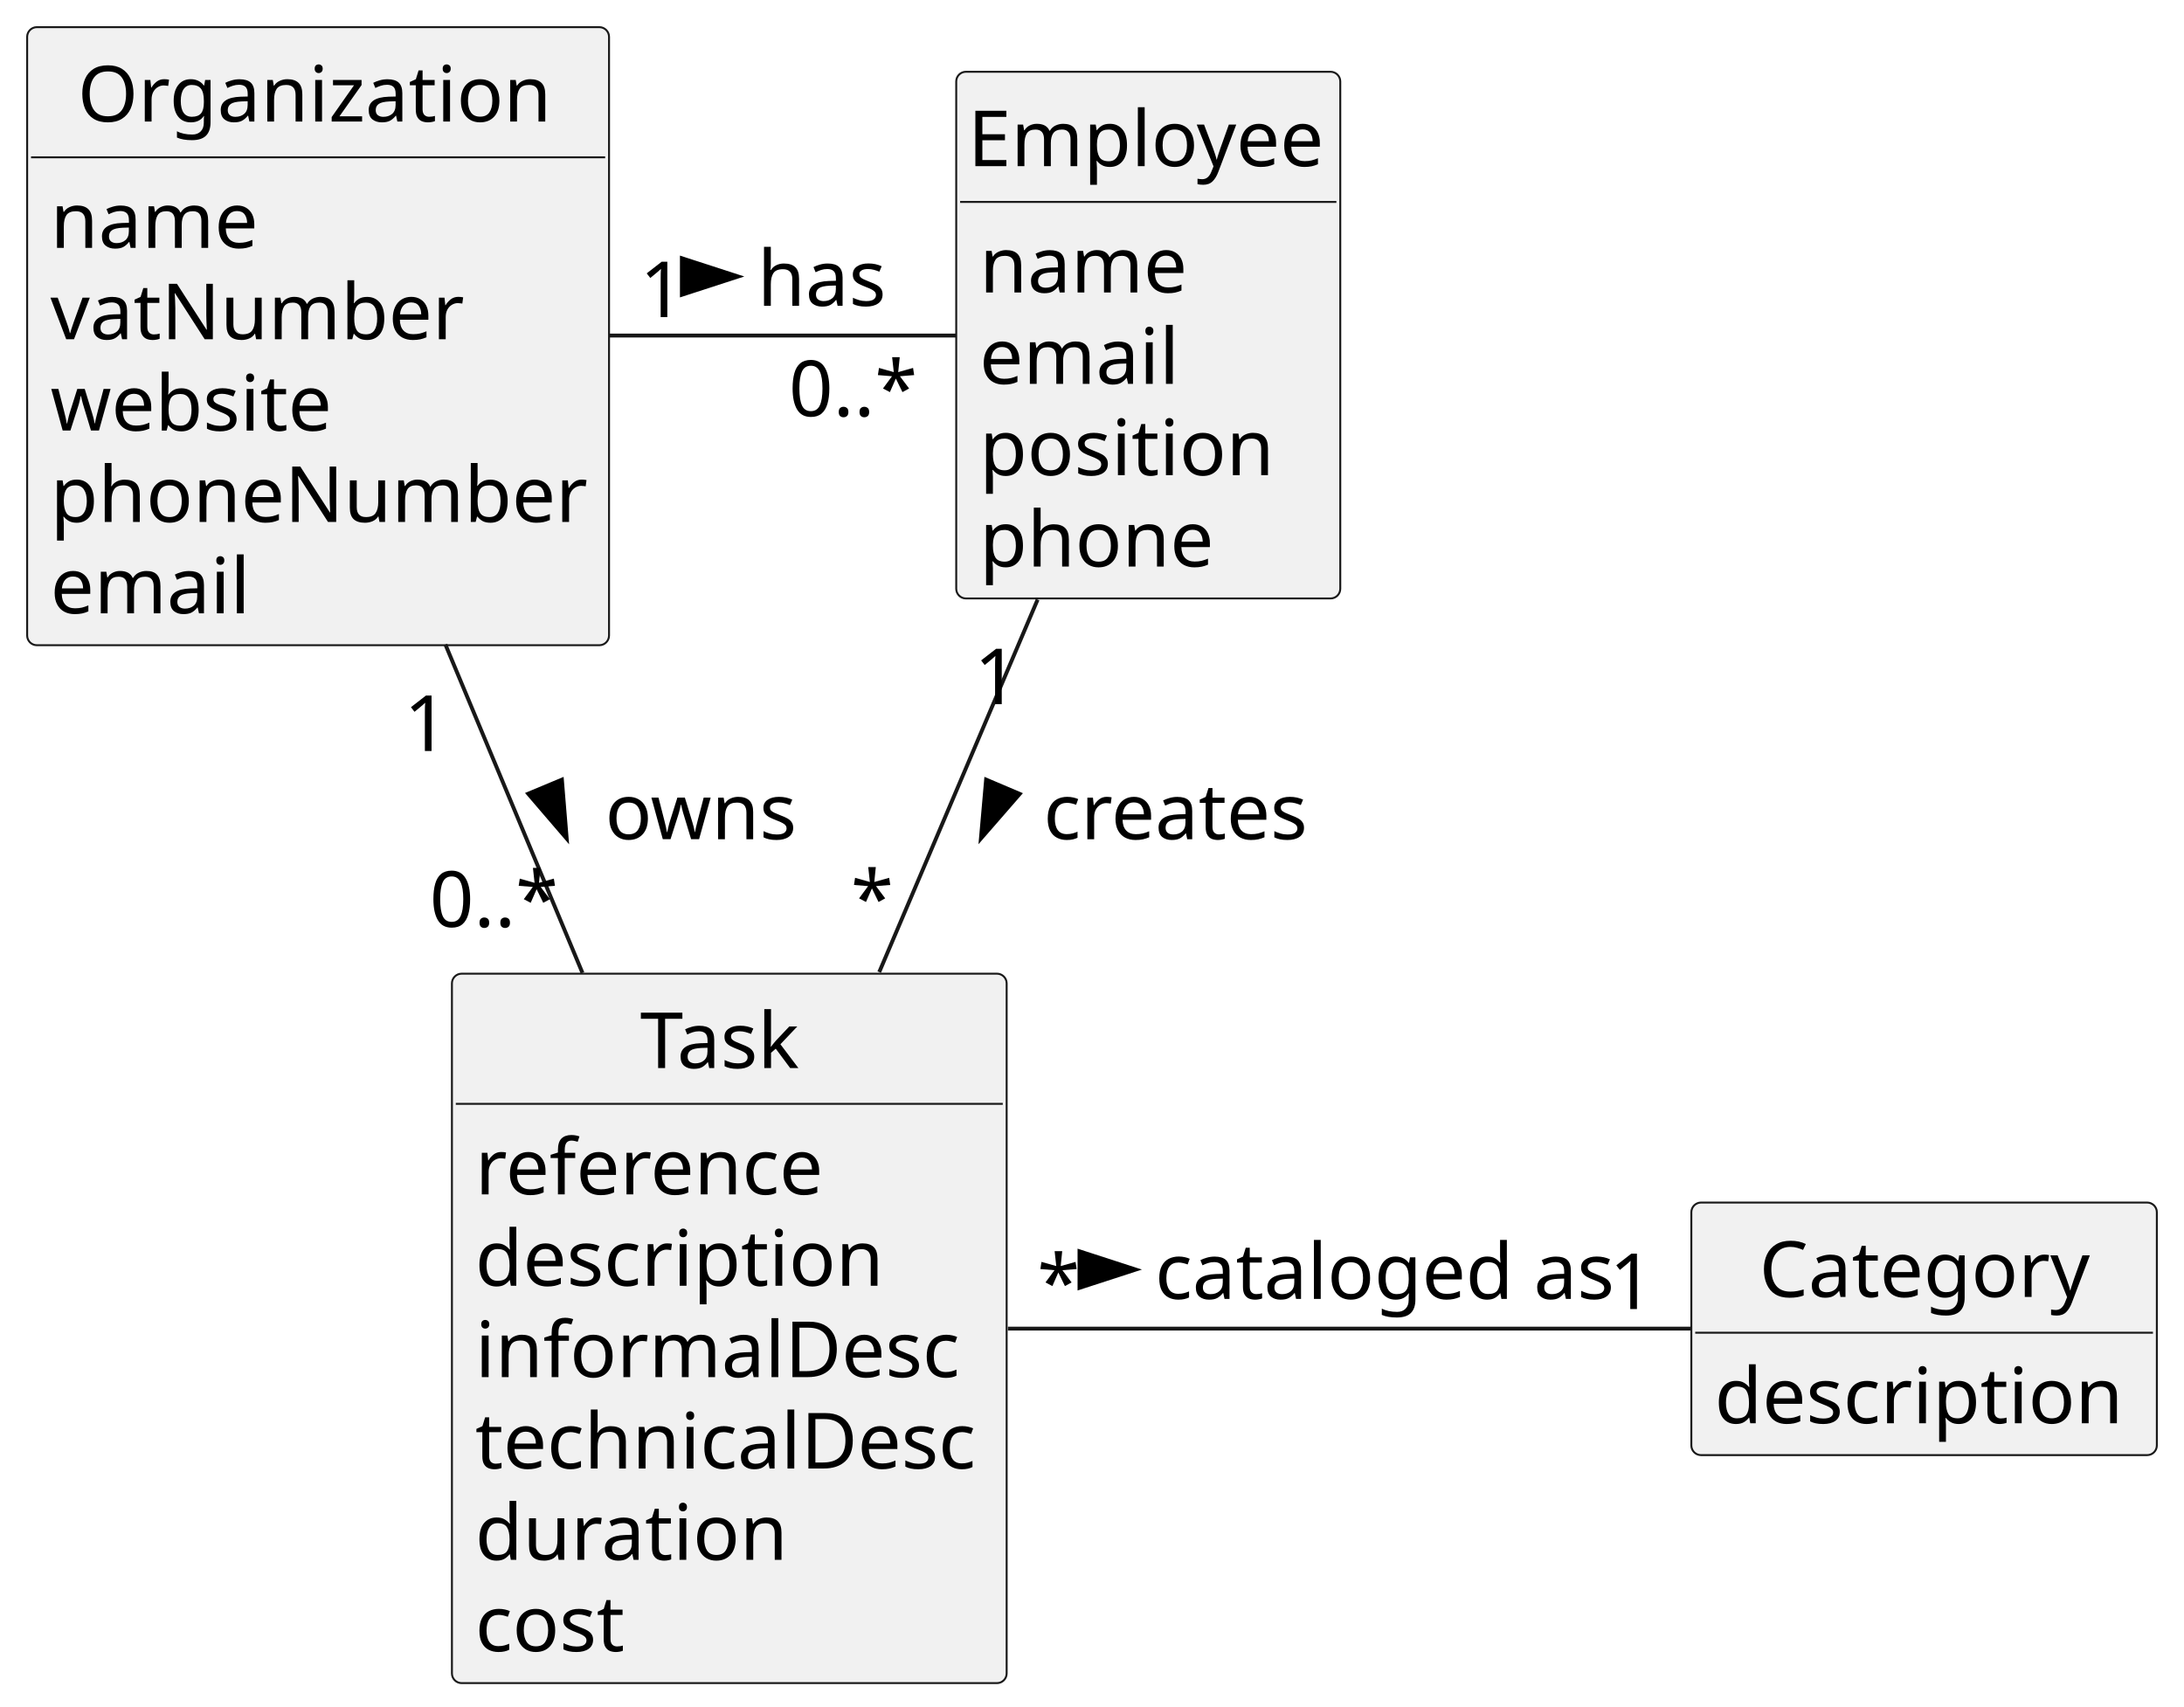
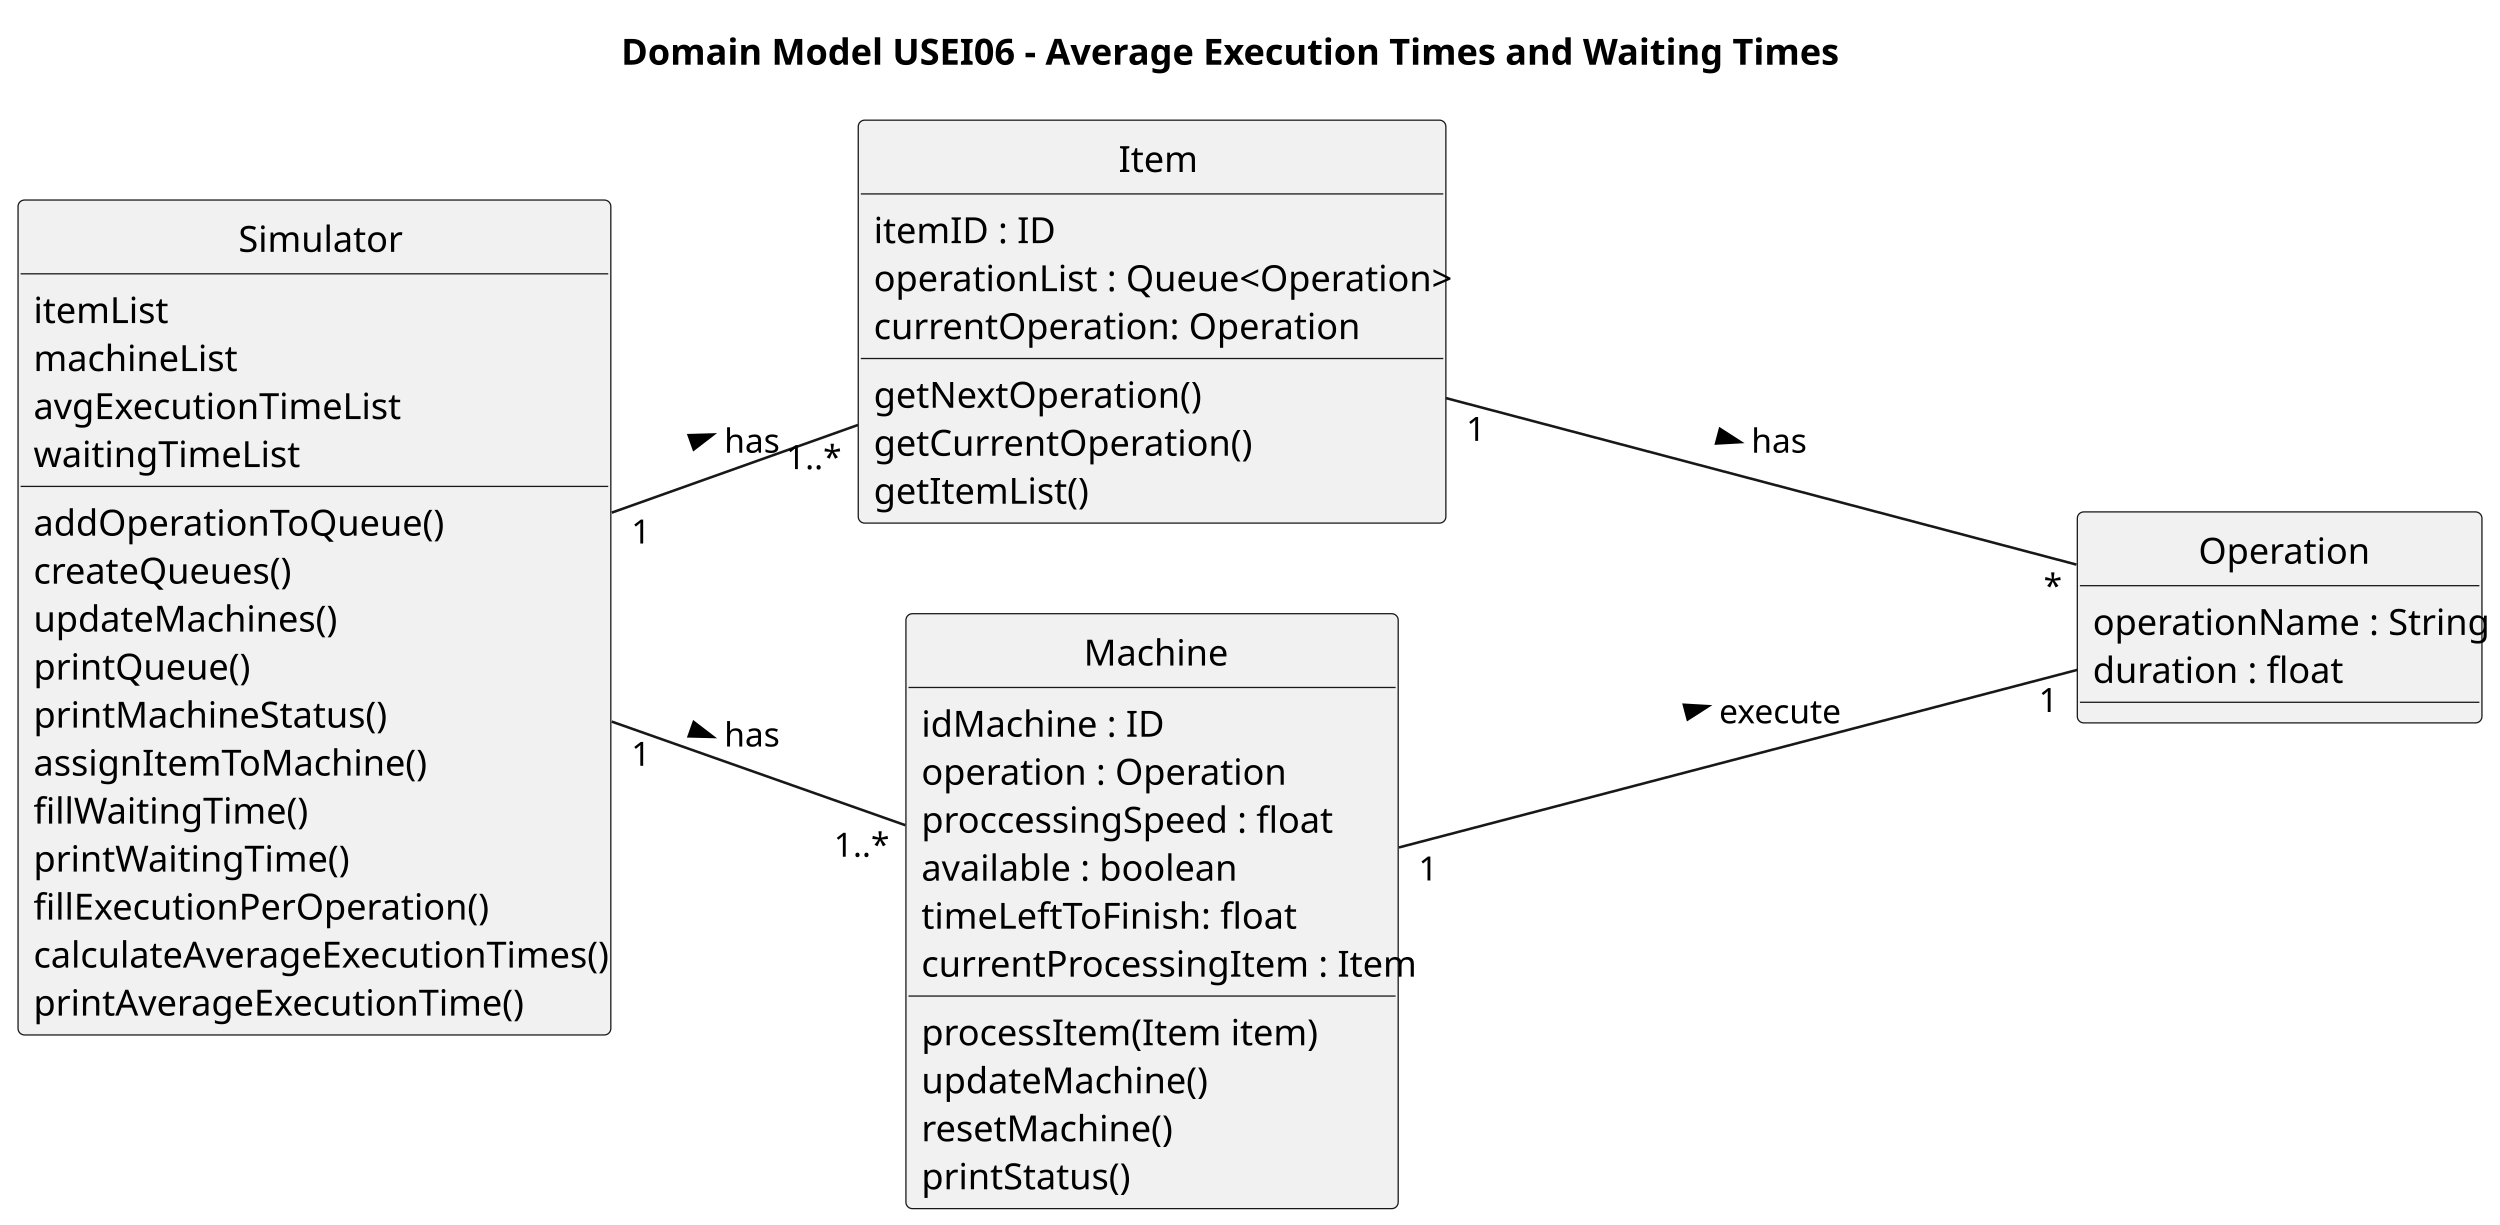
- <svg xmlns="http://www.w3.org/2000/svg" contentStyleType="text/css" height="440px" preserveAspectRatio="none" style="width:563px;height:440px;background:#FFFFFF;" version="1.1" viewBox="0 0 563 440" width="563px" zoomAndPan="magnify">
+ <svg xmlns="http://www.w3.org/2000/svg" contentStyleType="text/css" height="475px" preserveAspectRatio="none" style="width:970px;height:475px;background:#FFFFFF;" version="1.1" viewBox="0 0 970 475" width="970px" zoomAndPan="magnify">
  <defs />
  <g>
-     <g id="elem_Organization">
-       <rect codeLine="18" fill="#F1F1F1" height="159.328" id="Organization" rx="2.5" ry="2.5" style="stroke:#181818;stroke-width:0.5;" width="150" x="7" y="7" />
-       <text fill="#000000" font-family="sans-serif" font-size="20" lengthAdjust="spacing" textLength="124" x="20" y="31.336">Organization</text>
-       <line style="stroke:#181818;stroke-width:0.5;" x1="8" x2="156" y1="40.555" y2="40.555" />
-       <text fill="#000000" font-family="sans-serif" font-size="20" lengthAdjust="spacing" textLength="53" x="13" y="63.891">name</text>
-       <text fill="#000000" font-family="sans-serif" font-size="20" lengthAdjust="spacing" textLength="106" x="13" y="87.445">vatNumber</text>
-       <text fill="#000000" font-family="sans-serif" font-size="20" lengthAdjust="spacing" textLength="73" x="13" y="111">website</text>
-       <text fill="#000000" font-family="sans-serif" font-size="20" lengthAdjust="spacing" textLength="138" x="13" y="134.555">phoneNumber</text>
-       <text fill="#000000" font-family="sans-serif" font-size="20" lengthAdjust="spacing" textLength="53" x="13" y="158.109">email</text>
+     <text fill="#000000" font-family="sans-serif" font-size="14" font-weight="bold" lengthAdjust="spacing" textLength="474" x="241" y="25.107">Domain Model USEI06 - Average Execution Times and Waiting Times</text>
+     <g id="elem_Simulator">
+       <rect codeLine="15" fill="#F1F1F1" height="323.938" id="Simulator" rx="2.5" ry="2.5" style="stroke:#181818;stroke-width:0.5;" width="230" x="7" y="77.621" />
+       <text fill="#000000" font-family="sans-serif" font-size="14" lengthAdjust="spacing" textLength="59" x="92.5" y="97.728">Simulator</text>
+       <line style="stroke:#181818;stroke-width:0.5;" x1="8" x2="236" y1="106.242" y2="106.242" />
+       <text fill="#000000" font-family="sans-serif" font-size="14" lengthAdjust="spacing" textLength="48" x="13" y="125.35">itemList</text>
+       <text fill="#000000" font-family="sans-serif" font-size="14" lengthAdjust="spacing" textLength="75" x="13" y="143.971">machineList</text>
+       <text fill="#000000" font-family="sans-serif" font-size="14" lengthAdjust="spacing" textLength="137" x="13" y="162.592">avgExecutionTimeList</text>
+       <text fill="#000000" font-family="sans-serif" font-size="14" lengthAdjust="spacing" textLength="96" x="13" y="181.213">waitingTimeList</text>
+       <line style="stroke:#181818;stroke-width:0.5;" x1="8" x2="236" y1="188.727" y2="188.727" />
+       <text fill="#000000" font-family="sans-serif" font-size="14" lengthAdjust="spacing" textLength="157" x="13" y="207.834">addOperationToQueue()</text>
+       <text fill="#000000" font-family="sans-serif" font-size="14" lengthAdjust="spacing" textLength="100" x="13" y="226.455">createQueues()</text>
+       <text fill="#000000" font-family="sans-serif" font-size="14" lengthAdjust="spacing" textLength="114" x="13" y="245.076">updateMachines()</text>
+       <text fill="#000000" font-family="sans-serif" font-size="14" lengthAdjust="spacing" textLength="81" x="13" y="263.697">printQueue()</text>
+       <text fill="#000000" font-family="sans-serif" font-size="14" lengthAdjust="spacing" textLength="131" x="13" y="282.318">printMachineStatus()</text>
+       <text fill="#000000" font-family="sans-serif" font-size="14" lengthAdjust="spacing" textLength="147" x="13" y="300.94">assignItemToMachine()</text>
+       <text fill="#000000" font-family="sans-serif" font-size="14" lengthAdjust="spacing" textLength="101" x="13" y="319.56">fillWaitingTime()</text>
+       <text fill="#000000" font-family="sans-serif" font-size="14" lengthAdjust="spacing" textLength="116" x="13" y="338.182">printWaitingTime()</text>
+       <text fill="#000000" font-family="sans-serif" font-size="14" lengthAdjust="spacing" textLength="169" x="13" y="356.803">fillExecutionPerOperation()</text>
+       <text fill="#000000" font-family="sans-serif" font-size="14" lengthAdjust="spacing" textLength="218" x="13" y="375.424">calculateAverageExecutionTimes()</text>
+       <text fill="#000000" font-family="sans-serif" font-size="14" lengthAdjust="spacing" textLength="183" x="13" y="394.045">printAverageExecutionTime()</text>
    </g>
-     <g id="elem_Task">
-       <rect codeLine="26" fill="#F1F1F1" height="182.883" id="Task" rx="2.5" ry="2.5" style="stroke:#181818;stroke-width:0.5;" width="143" x="116.5" y="251" />
-       <text fill="#000000" font-family="sans-serif" font-size="20" lengthAdjust="spacing" textLength="46" x="165" y="275.336">Task</text>
-       <line style="stroke:#181818;stroke-width:0.5;" x1="117.5" x2="258.5" y1="284.555" y2="284.555" />
-       <text fill="#000000" font-family="sans-serif" font-size="20" lengthAdjust="spacing" textLength="89" x="122.5" y="307.891">reference</text>
-       <text fill="#000000" font-family="sans-serif" font-size="20" lengthAdjust="spacing" textLength="108" x="122.5" y="331.445">description</text>
-       <text fill="#000000" font-family="sans-serif" font-size="20" lengthAdjust="spacing" textLength="127" x="122.5" y="355">informalDesc</text>
-       <text fill="#000000" font-family="sans-serif" font-size="20" lengthAdjust="spacing" textLength="131" x="122.5" y="378.555">technicalDesc</text>
-       <text fill="#000000" font-family="sans-serif" font-size="20" lengthAdjust="spacing" textLength="81" x="122.5" y="402.109">duration</text>
-       <text fill="#000000" font-family="sans-serif" font-size="20" lengthAdjust="spacing" textLength="39" x="122.5" y="425.664">cost</text>
+     <g id="elem_Item">
+       <rect codeLine="33" fill="#F1F1F1" height="156.348" id="Item" rx="2.5" ry="2.5" style="stroke:#181818;stroke-width:0.5;" width="228" x="333" y="46.621" />
+       <text fill="#000000" font-family="sans-serif" font-size="14" lengthAdjust="spacing" textLength="26" x="434" y="66.728">Item</text>
+       <line style="stroke:#181818;stroke-width:0.5;" x1="334" x2="560" y1="75.242" y2="75.242" />
+       <text fill="#000000" font-family="sans-serif" font-size="14" lengthAdjust="spacing" textLength="64" x="339" y="94.35">itemID : ID</text>
+       <text fill="#000000" font-family="sans-serif" font-size="14" lengthAdjust="spacing" textLength="216" x="339" y="112.971">operationList : Queue&lt;Operation&gt;</text>
+       <text fill="#000000" font-family="sans-serif" font-size="14" lengthAdjust="spacing" textLength="179" x="339" y="131.592">currentOperation: Operation</text>
+       <line style="stroke:#181818;stroke-width:0.5;" x1="334" x2="560" y1="139.106" y2="139.106" />
+       <text fill="#000000" font-family="sans-serif" font-size="14" lengthAdjust="spacing" textLength="120" x="339" y="158.213">getNextOperation()</text>
+       <text fill="#000000" font-family="sans-serif" font-size="14" lengthAdjust="spacing" textLength="141" x="339" y="176.834">getCurrentOperation()</text>
+       <text fill="#000000" font-family="sans-serif" font-size="14" lengthAdjust="spacing" textLength="78" x="339" y="195.455">getItemList()</text>
    </g>
-     <g id="elem_Category">
-       <rect codeLine="35" fill="#F1F1F1" height="65.109" id="Category" rx="2.5" ry="2.5" style="stroke:#181818;stroke-width:0.5;" width="120" x="436" y="310" />
-       <text fill="#000000" font-family="sans-serif" font-size="20" lengthAdjust="spacing" textLength="85" x="453.5" y="334.336">Category</text>
-       <line style="stroke:#181818;stroke-width:0.5;" x1="437" x2="555" y1="343.555" y2="343.555" />
-       <text fill="#000000" font-family="sans-serif" font-size="20" lengthAdjust="spacing" textLength="108" x="442" y="366.891">description</text>
+     <g id="elem_Operation">
+       <rect codeLine="44" fill="#F1F1F1" height="81.863" id="Operation" rx="2.5" ry="2.5" style="stroke:#181818;stroke-width:0.5;" width="157" x="806" y="198.621" />
+       <text fill="#000000" font-family="sans-serif" font-size="14" lengthAdjust="spacing" textLength="63" x="853" y="218.728">Operation</text>
+       <line style="stroke:#181818;stroke-width:0.5;" x1="807" x2="962" y1="227.242" y2="227.242" />
+       <text fill="#000000" font-family="sans-serif" font-size="14" lengthAdjust="spacing" textLength="145" x="812" y="246.35">operationName : String</text>
+       <text fill="#000000" font-family="sans-serif" font-size="14" lengthAdjust="spacing" textLength="91" x="812" y="264.971">duration : float</text>
+       <line style="stroke:#181818;stroke-width:0.5;" x1="807" x2="962" y1="272.484" y2="272.484" />
    </g>
-     <g id="elem_Employee">
-       <rect codeLine="39" fill="#F1F1F1" height="135.773" id="Employee" rx="2.5" ry="2.5" style="stroke:#181818;stroke-width:0.5;" width="99" x="246.5" y="18.5" />
-       <text fill="#000000" font-family="sans-serif" font-size="20" lengthAdjust="spacing" textLength="93" x="249.5" y="42.836">Employee</text>
-       <line style="stroke:#181818;stroke-width:0.5;" x1="247.5" x2="344.5" y1="52.055" y2="52.055" />
-       <text fill="#000000" font-family="sans-serif" font-size="20" lengthAdjust="spacing" textLength="53" x="252.5" y="75.391">name</text>
-       <text fill="#000000" font-family="sans-serif" font-size="20" lengthAdjust="spacing" textLength="53" x="252.5" y="98.945">email</text>
-       <text fill="#000000" font-family="sans-serif" font-size="20" lengthAdjust="spacing" textLength="78" x="252.5" y="122.5">position</text>
-       <text fill="#000000" font-family="sans-serif" font-size="20" lengthAdjust="spacing" textLength="60" x="252.5" y="146.055">phone</text>
+     <g id="elem_Machine">
+       <rect codeLine="49" fill="#F1F1F1" height="230.832" id="Machine" rx="2.5" ry="2.5" style="stroke:#181818;stroke-width:0.5;" width="191" x="351.5" y="238.121" />
+       <text fill="#000000" font-family="sans-serif" font-size="14" lengthAdjust="spacing" textLength="53" x="420.5" y="258.228">Machine</text>
+       <line style="stroke:#181818;stroke-width:0.5;" x1="352.5" x2="541.5" y1="266.742" y2="266.742" />
+       <text fill="#000000" font-family="sans-serif" font-size="14" lengthAdjust="spacing" textLength="89" x="357.5" y="285.85">idMachine : ID</text>
+       <text fill="#000000" font-family="sans-serif" font-size="14" lengthAdjust="spacing" textLength="135" x="357.5" y="304.471">operation : Operation</text>
+       <text fill="#000000" font-family="sans-serif" font-size="14" lengthAdjust="spacing" textLength="156" x="357.5" y="323.092">proccessingSpeed : float</text>
+       <text fill="#000000" font-family="sans-serif" font-size="14" lengthAdjust="spacing" textLength="119" x="357.5" y="341.713">available : boolean</text>
+       <text fill="#000000" font-family="sans-serif" font-size="14" lengthAdjust="spacing" textLength="140" x="357.5" y="360.334">timeLeftToFinish: float</text>
+       <text fill="#000000" font-family="sans-serif" font-size="14" lengthAdjust="spacing" textLength="179" x="357.5" y="378.955">currentProcessingItem : Item</text>
+       <line style="stroke:#181818;stroke-width:0.5;" x1="352.5" x2="541.5" y1="386.469" y2="386.469" />
+       <text fill="#000000" font-family="sans-serif" font-size="14" lengthAdjust="spacing" textLength="142" x="357.5" y="405.576">processItem(Item item)</text>
+       <text fill="#000000" font-family="sans-serif" font-size="14" lengthAdjust="spacing" textLength="107" x="357.5" y="424.197">updateMachine()</text>
+       <text fill="#000000" font-family="sans-serif" font-size="14" lengthAdjust="spacing" textLength="95" x="357.5" y="442.818">resetMachine()</text>
+       <text fill="#000000" font-family="sans-serif" font-size="14" lengthAdjust="spacing" textLength="78" x="357.5" y="461.44">printStatus()</text>
    </g>
-     <g id="link_Organization_Employee">
-       <path codeLine="54" d="M157.15,86.5 C186.77,86.5 219.99,86.5 246.5,86.5 " fill="none" id="Organization-Employee" style="stroke:#181818;stroke-width:1.0;" />
-       <polygon fill="#000000" points="190.25,71.277,175.778,66.575,175.778,75.98,190.25,71.277" style="stroke:#000000;stroke-width:1.0;" />
-       <text fill="#000000" font-family="sans-serif" font-size="20" lengthAdjust="spacing" textLength="33" x="195.25" y="78.836">has</text>
-       <text fill="#000000" font-family="sans-serif" font-size="20" lengthAdjust="spacing" textLength="13" x="164.932" y="81.751">1</text>
-       <text fill="#000000" font-family="sans-serif" font-size="20" lengthAdjust="spacing" textLength="35" x="203.334" y="107.285">0..*</text>
+     <g id="link_Item_Operation">
+       <path codeLine="64" d="M561,154.461 C637.87,174.761 737.6,201.091 805.68,219.071 " fill="none" id="Item-Operation" style="stroke:#181818;stroke-width:1.0;" />
+       <polygon fill="#000000" points="675.334,171.543,667.339,166.392,665.839,172.075,675.334,171.543" style="stroke:#000000;stroke-width:1.0;" />
+       <text fill="#000000" font-family="sans-serif" font-size="13" lengthAdjust="spacing" textLength="21" x="679.5" y="175.649">has</text>
+       <text fill="#000000" font-family="sans-serif" font-size="13" lengthAdjust="spacing" textLength="7" x="568.894" y="171.064">1</text>
+       <text fill="#000000" font-family="sans-serif" font-size="13" lengthAdjust="spacing" textLength="5" x="792.929" y="231.971">*</text>
    </g>
-     <g id="link_Organization_Task">
-       <path codeLine="55" d="M114.81,166.13 C126,192.94 138.6,223.13 150.15,250.8 " fill="none" id="Organization-Task" style="stroke:#181818;stroke-width:1.0;" />
-       <polygon fill="#000000" points="146.081,216.16,144.846,200.993,136.168,204.616,146.081,216.16" style="stroke:#000000;stroke-width:1.0;" />
-       <text fill="#000000" font-family="sans-serif" font-size="20" lengthAdjust="spacing" textLength="49" x="156" y="216.336">owns</text>
-       <text fill="#000000" font-family="sans-serif" font-size="20" lengthAdjust="spacing" textLength="13" x="104.153" y="193.592">1</text>
-       <text fill="#000000" font-family="sans-serif" font-size="20" lengthAdjust="spacing" textLength="35" x="110.739" y="238.939">0..*</text>
+     <g id="link_Machine_Operation">
+       <path codeLine="65" d="M542.77,328.811 C621.58,308.181 732.39,279.181 805.99,259.911 " fill="none" id="Machine-Operation" style="stroke:#181818;stroke-width:1.0;" />
+       <polygon fill="#000000" points="662.837,274,653.342,273.448,654.831,279.134,662.837,274" style="stroke:#000000;stroke-width:1.0;" />
+       <text fill="#000000" font-family="sans-serif" font-size="13" lengthAdjust="spacing" textLength="46" x="667" y="280.649">execute</text>
+       <text fill="#000000" font-family="sans-serif" font-size="13" lengthAdjust="spacing" textLength="7" x="550.37" y="341.608">1</text>
+       <text fill="#000000" font-family="sans-serif" font-size="13" lengthAdjust="spacing" textLength="7" x="791.02" y="276.251">1</text>
    </g>
-     <g id="link_Employee_Task">
-       <path codeLine="57" d="M267.48,154.57 C254.98,183.96 240.12,218.92 226.65,250.6 " fill="none" id="Employee-Task" style="stroke:#181818;stroke-width:1.0;" />
-       <polygon fill="#000000" points="252.87,216.139,262.86,204.661,254.205,200.981,252.87,216.139" style="stroke:#000000;stroke-width:1.0;" />
-       <text fill="#000000" font-family="sans-serif" font-size="20" lengthAdjust="spacing" textLength="68" x="269" y="216.336">creates</text>
-       <text fill="#000000" font-family="sans-serif" font-size="20" lengthAdjust="spacing" textLength="13" x="251.142" y="181.527">1</text>
-       <text fill="#000000" font-family="sans-serif" font-size="20" lengthAdjust="spacing" textLength="10" x="219.332" y="238.723">*</text>
+     <g id="link_Simulator_Item">
+       <path codeLine="66" d="M237.33,198.911 C268.37,187.861 301.94,175.911 332.91,164.881 " fill="none" id="Simulator-Item" style="stroke:#181818;stroke-width:1.0;" />
+       <polygon fill="#000000" points="276.71,168.589,267.204,168.855,269.175,174.392,276.71,168.589" style="stroke:#000000;stroke-width:1.0;" />
+       <text fill="#000000" font-family="sans-serif" font-size="13" lengthAdjust="spacing" textLength="21" x="281" y="175.649">has</text>
+       <text fill="#000000" font-family="sans-serif" font-size="13" lengthAdjust="spacing" textLength="7" x="244.942" y="210.887">1</text>
+       <text fill="#000000" font-family="sans-serif" font-size="13" lengthAdjust="spacing" textLength="20" x="304.961" y="182.031">1..*</text>
    </g>
-     <g id="link_Task_Category">
-       <path codeLine="59" d="M259.82,342.5 C313.33,342.5 385.55,342.5 435.99,342.5 " fill="none" id="Task-Category" style="stroke:#181818;stroke-width:1.0;" />
-       <polygon fill="#000000" points="292.75,327.277,278.278,322.575,278.278,331.98,292.75,327.277" style="stroke:#000000;stroke-width:1.0;" />
-       <text fill="#000000" font-family="sans-serif" font-size="20" lengthAdjust="spacing" textLength="120" x="297.75" y="334.836">cataloged as</text>
-       <text fill="#000000" font-family="sans-serif" font-size="20" lengthAdjust="spacing" textLength="10" x="267.382" y="337.737">*</text>
-       <text fill="#000000" font-family="sans-serif" font-size="20" lengthAdjust="spacing" textLength="13" x="414.884" y="337.462">1</text>
+     <g id="link_Simulator_Machine">
+       <path codeLine="67" d="M237.33,279.971 C274.63,293.141 315.6,307.601 351.29,320.191 " fill="none" id="Simulator-Machine" style="stroke:#181818;stroke-width:1.0;" />
+       <polygon fill="#000000" points="276.715,285.931,269.164,280.149,267.207,285.692,276.715,285.931" style="stroke:#000000;stroke-width:1.0;" />
+       <text fill="#000000" font-family="sans-serif" font-size="13" lengthAdjust="spacing" textLength="21" x="281" y="289.649">has</text>
+       <text fill="#000000" font-family="sans-serif" font-size="13" lengthAdjust="spacing" textLength="7" x="244.942" y="297.14">1</text>
+       <text fill="#000000" font-family="sans-serif" font-size="13" lengthAdjust="spacing" textLength="20" x="323.527" y="332.406">1..*</text>
    </g>
  </g>
</svg>
